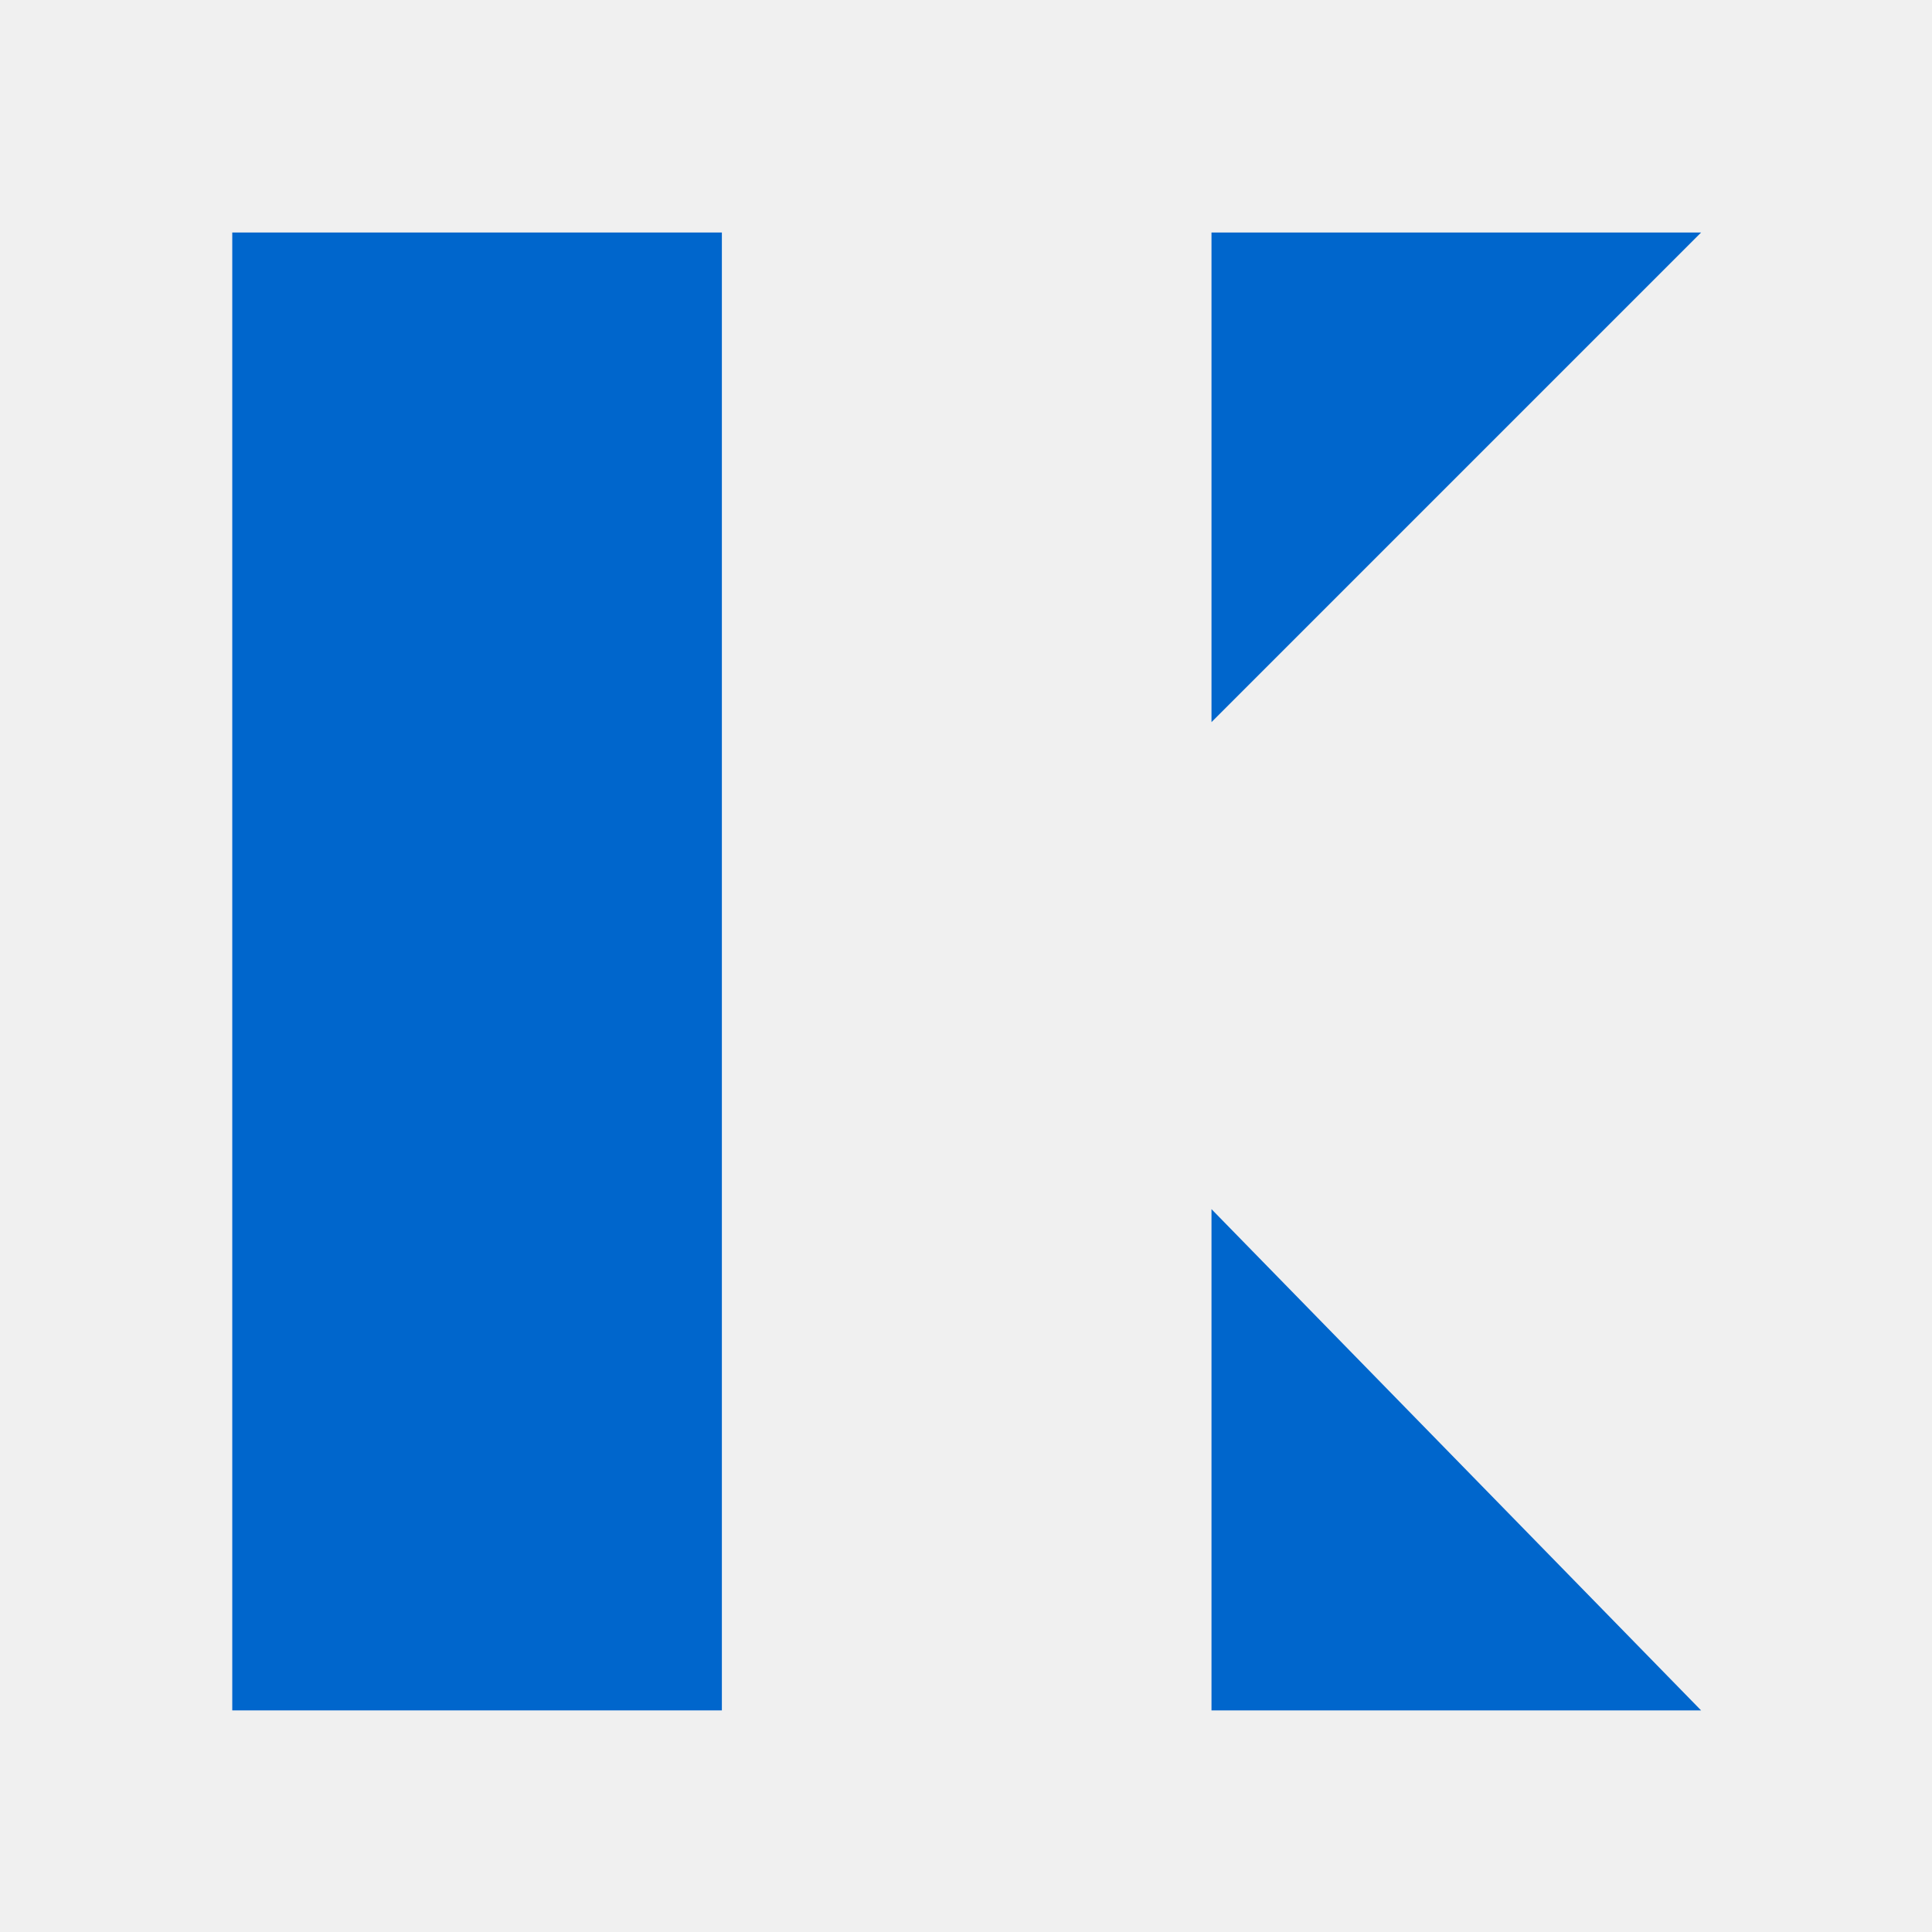
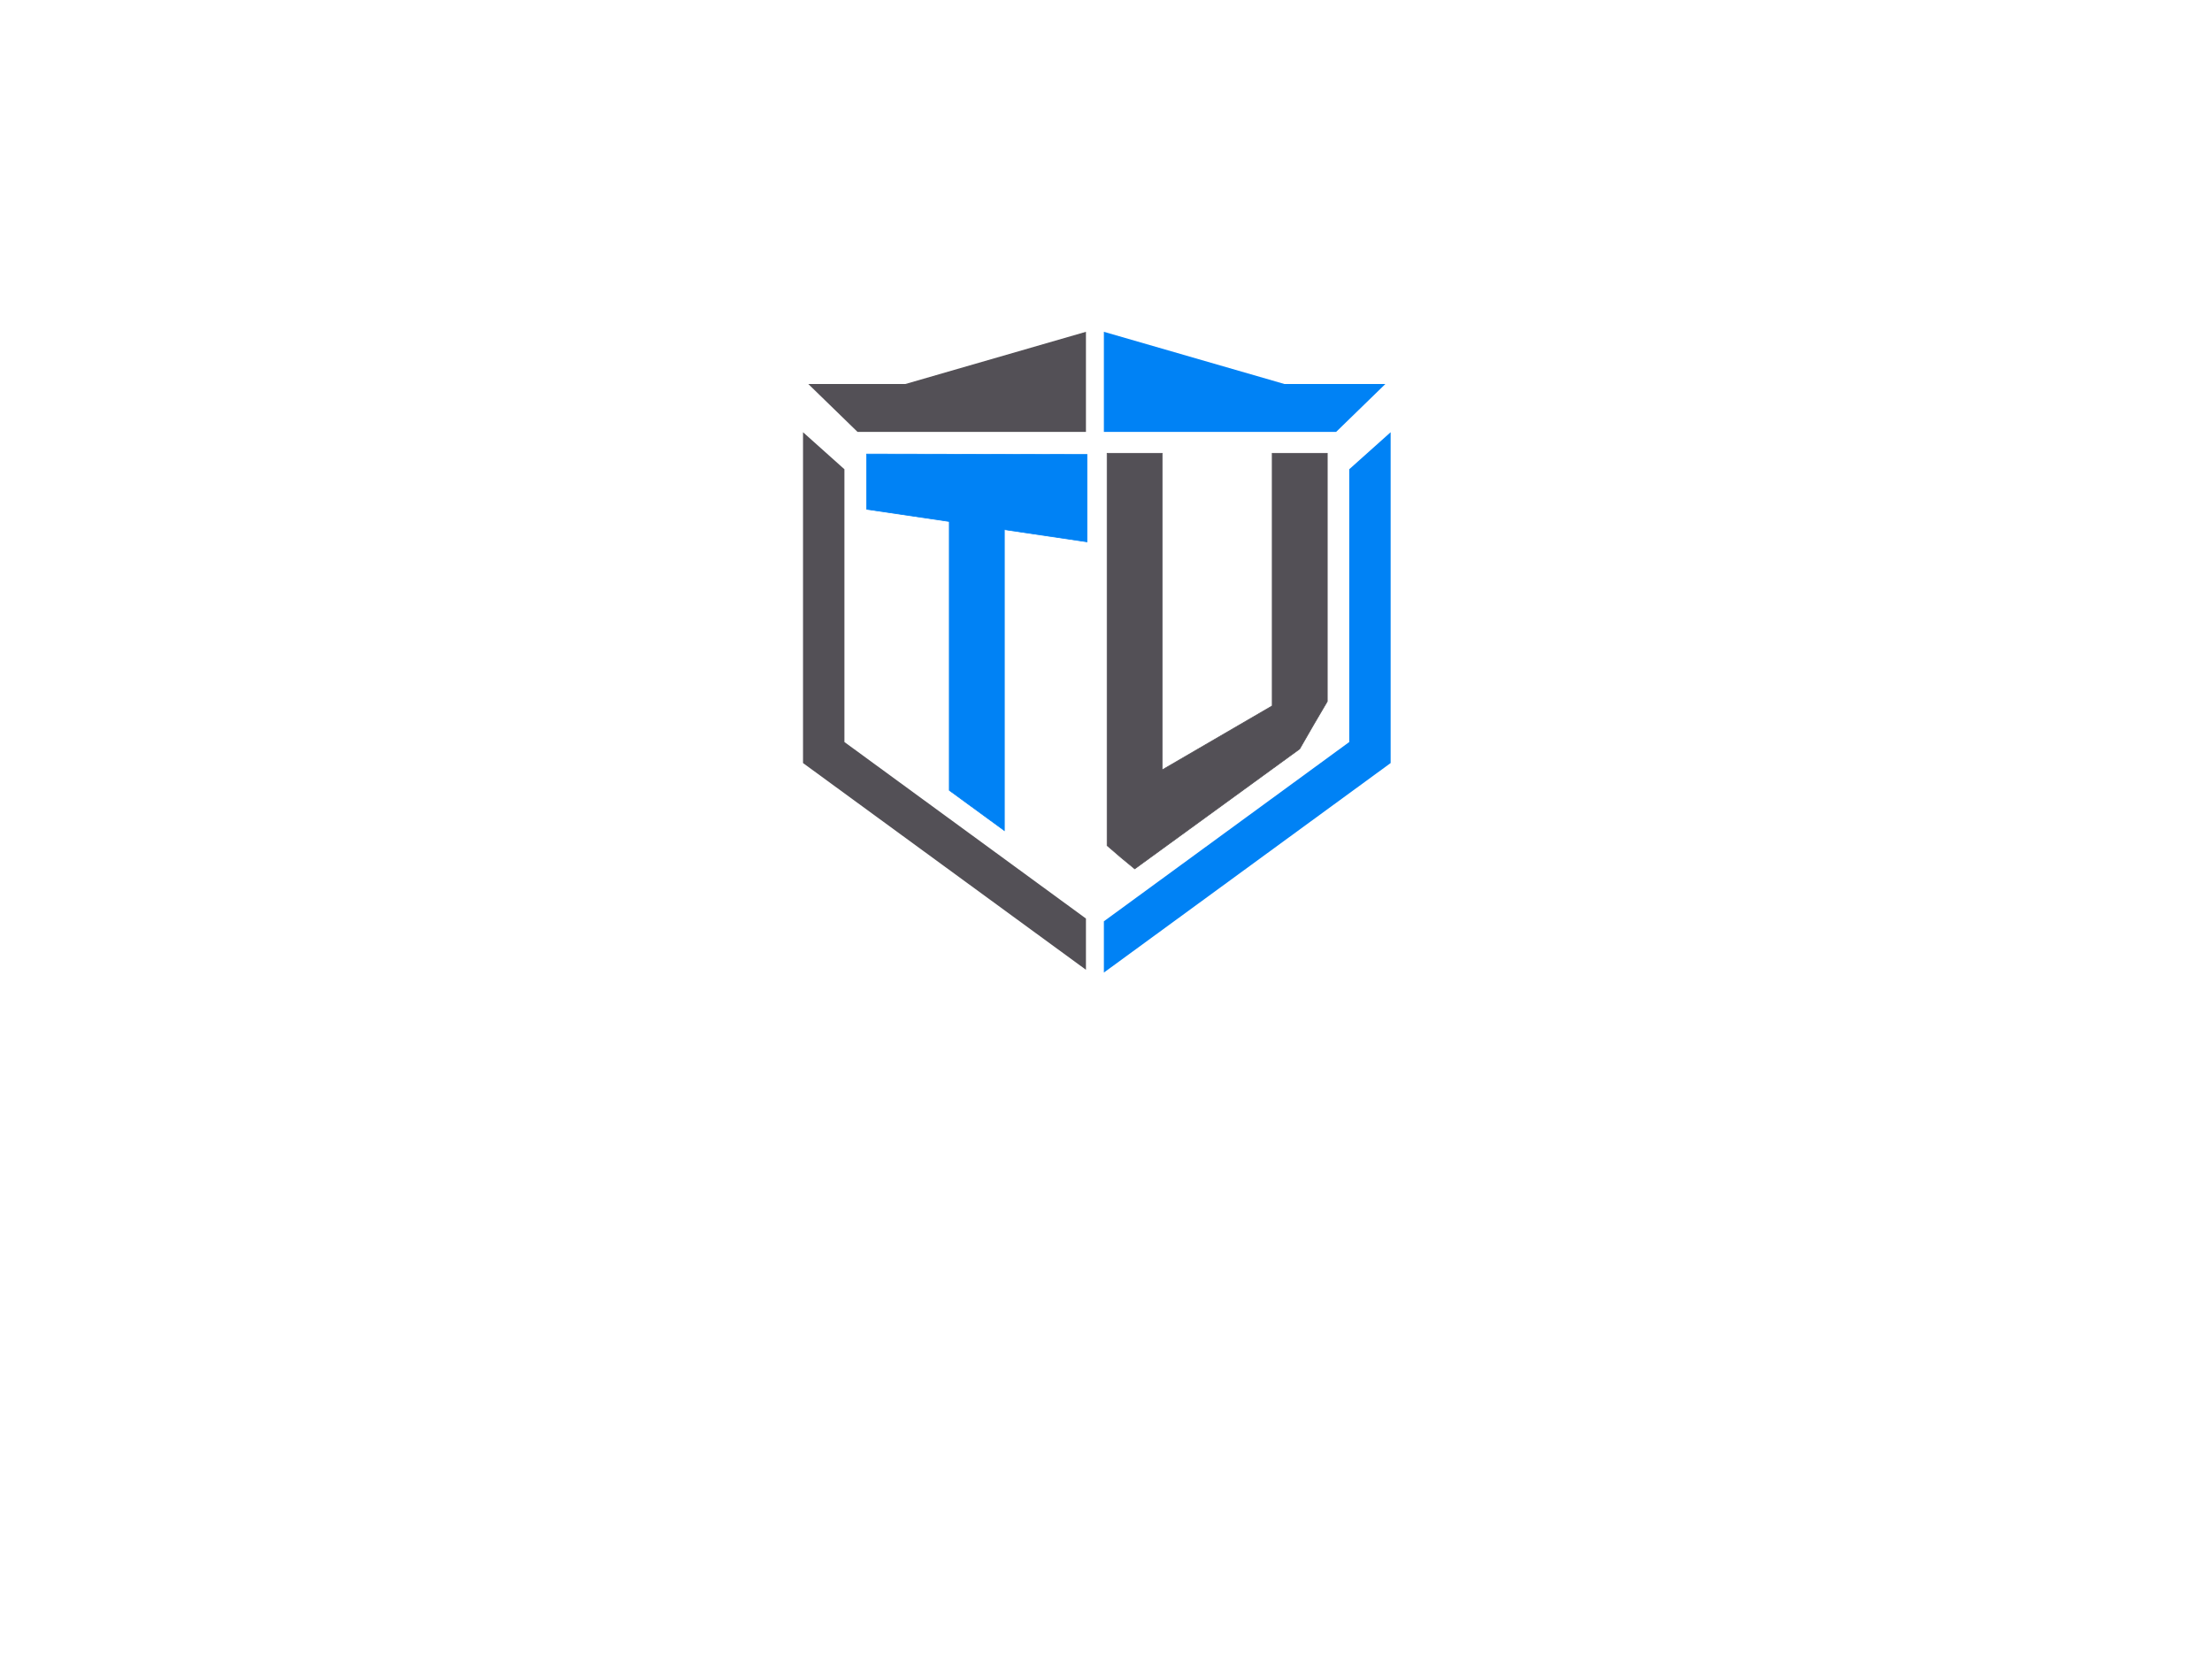
- <svg xmlns="http://www.w3.org/2000/svg" width="1417" height="1417" viewBox="0 0 1417 1417">
-   <defs>
-     <style>
-       .cls-1 {
-         fill: #06c;
-         fill-rule: evenodd;
-       }
-     </style>
-   </defs>
-   <path id="rectangular" class="cls-1" d="M170.35,170.525h359.1V1254.47H170.35V170.525Z" />
-   <path id="triangle-down" class="cls-1" d="M888.55,1254.47h359.1L888.55,886.825V1254.47Z" />
-   <path id="triangle-up" class="cls-1" d="M888.55,170.525h359.1l-359.1,359.1v-359.1Z" />
+ <svg xmlns="http://www.w3.org/2000/svg" data-noselect="" viewBox="0 0 800 600" width="800" height="600" preserveAspectRatio="none" version="1.1" class="svg-canvas">
+   <svg data-v-218d7798="" data-noselect="" viewBox="0 0 800 600" width="800" height="600" preserveAspectRatio="none" version="1.1" class="svg-canvas">
+     <defs data-v-218d7798="" />
+     <g data-v-218d7798="" id="background" data-noselect="">
+       <rect x="0" y="0" fill="#ffffff" width="800" height="600" data-noselect="" />
+     </g>
+   </svg>
+   <svg data-v-218d7798="" id="shape_Qz5EKUbdBy" data-noselect="" viewBox="0 0 800 600" width="800" height="600" preserveAspectRatio="none" version="1.1" class="svg-canvas">
+     <defs data-v-218d7798="" />
+     <g data-v-218d7798="" transform="translate(290.4235,120) rotate(0,106.2603,115.8725) scale(1,1)" filter="" style="opacity: 1;">
+       <g data-v-218d7798="">
+         <rect fill="rgba(0,0,0,0)" width="232.521" height="251.745" x="-10" y="-10" />
+         <svg version="1.1" id="图层_1" x="0px" y="0px" width="212.521" height="231.745" viewBox="0 0 165.49 180.46" style="enable-background:new 0 0 165.49 180.46;" xml:space="preserve" class="style-removed" preserveAspectRatio="none" data-parent="shape_Qz5EKUbdBy">
+           <g>
+             <polygon points="153.83,38.71 153.83,115.53 84.73,166.02 84.73,180.46 165.49,121.45 165.49,28.28  " fill="#0082f5" stroke-width="0" />
+             <g>
+               <polygon points="11.66,38.71 0,28.28 0,121.45 79.68,179.67 79.68,165.24 11.66,115.53   " fill="#535056" stroke-width="0" />
+               <polygon points="28.8,14.71 1.49,14.71 15.35,28.19 79.68,28.19 79.68,14.71 79.68,0   " fill="#535056" stroke-width="0" />
+             </g>
+             <polygon points="135.61,14.71 84.73,0 84.73,14.71 84.73,28.19 150.14,28.19 164,14.71  " fill="#0082f5" stroke-width="0" />
+           </g>
+         </svg>
+       </g>
+     </g>
+   </svg>
+   <svg data-v-218d7798="" id="shape_RhsPas5MtC" data-noselect="" viewBox="0 0 800 600" width="800" height="600" preserveAspectRatio="none" version="1.1" class="svg-canvas">
+     <defs data-v-218d7798="" />
+     <g data-v-218d7798="" transform="translate(-79.70671,30.21945) rotate(0,480.0256,385.5256) scale(1,1)" filter="" style="opacity: 1;">
+       <g data-v-218d7798="">
+         <svg version="1.1" width="960.051" height="771.051" viewBox="0 0 960.051 771.051" data-parent="shape_RhsPas5MtC">
+           <g data-role="text" data-width="14.469300000000002" data-height="128" transform="translate(472.7909, 321.5256)">
+             <path d="M0,0Z" transform="translate(0 96) " fill="rgb(83, 80, 86)" stroke="rgb(83, 80, 86)" stroke-width="0.179" data-glyph-w="14.469300000000002" data-glyph-h="128.616" data-glyph-ascender="96.462" data-glyph-descender="-32.154" />
+           </g>
+         </svg>
+       </g>
+     </g>
+   </svg>
+   <svg data-v-218d7798="" id="shape_gCSbazkgSe" data-noselect="" viewBox="0 0 800 600" width="800" height="600" preserveAspectRatio="none" version="1.1" class="svg-canvas">
+     <defs data-v-218d7798="" />
+     <g data-v-218d7798="" transform="translate(-132.3522,-293.2763) rotate(0,528.3763,550.9763) scale(1,1)" filter="" style="opacity: 1;">
+       <g data-v-218d7798="">
+         <svg version="1.1" width="1056.753" height="1152.153" viewBox="0 0 1056.753 1152.153" data-parent="shape_gCSbazkgSe">
+           <g data-role="text" data-width="179.5875804143514" data-height="175">
+             <path d="M445.79 477.47Q445.79 467.48 445.79 457.49 445.79 457.49 445.79 457.49 485.64 457.57 525.49 457.65 525.49 473.44 525.49 489.24 510.54 487.03 495.59 484.82 495.59 539.24 495.59 593.66 485.63 586.39 475.68 579.12 475.68 530.5 475.68 481.88 460.73 479.67 445.79 477.47 445.79 477.47 445.79 477.47" fill="rgb(0, 130, 245)" stroke="rgb(0, 130, 245)" stroke-width="0.244" data-glyph-w="86.68676139858195" data-glyph-h="152.266318359375" data-glyph-ascender="122.44095703125" data-glyph-descender="-29.825361328125" />
+             <path d="M552.66 571.72Q552.66 514.47 552.66 457.21 552.66 457.21 552.66 457.21 542.71 457.21 532.75 457.21 532.75 528.15 532.75 599.09 537.75 603.48 542.74 607.51 572.57 585.82 602.39 564.15 607.39 555.37 612.38 546.97 612.38 502.09 612.38 457.21 602.42 457.21 592.47 457.21 592.47 502.89 592.47 548.56 572.57 560.13 552.66 571.72 552.66 571.72 552.66 571.72" fill="rgb(83, 80, 86)" stroke="rgb(83, 80, 86)" stroke-width="0.244" data-glyph-w="86.90081901576944" data-glyph-h="152.266318359375" data-glyph-ascender="122.44095703125" data-glyph-descender="-29.825361328125" />
+           </g>
+         </svg>
+       </g>
+     </g>
+   </svg>
</svg>
